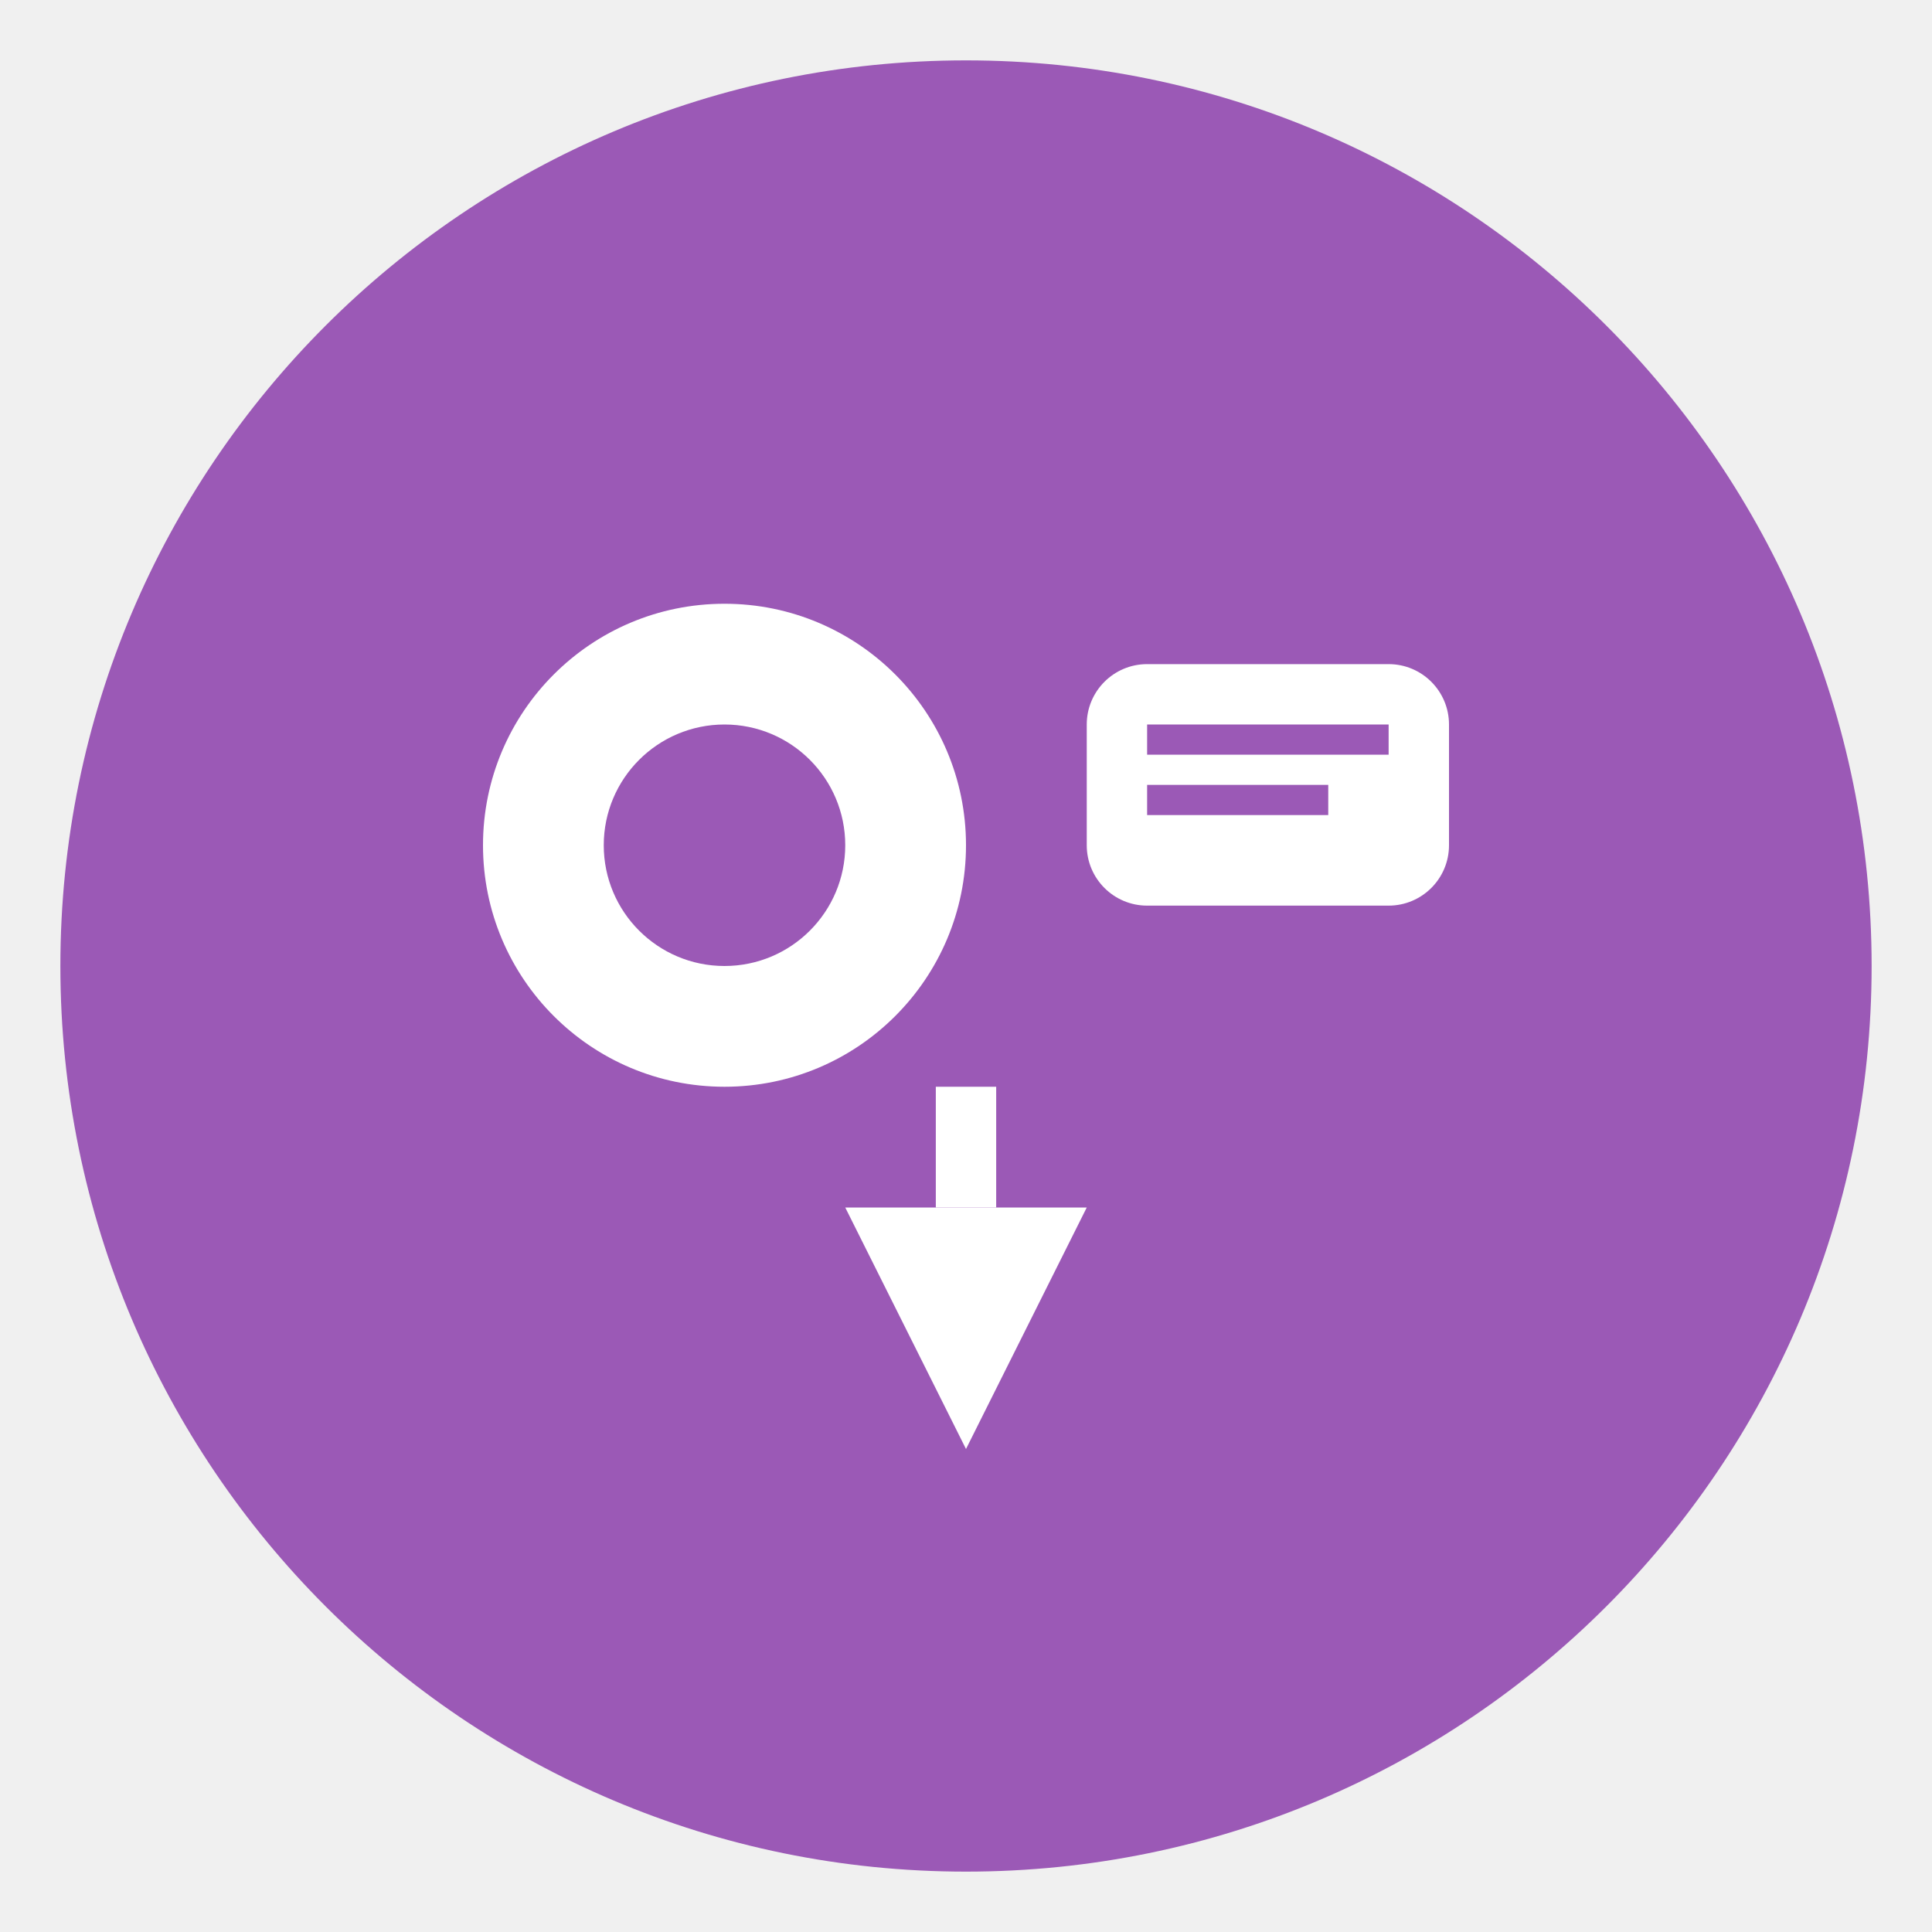
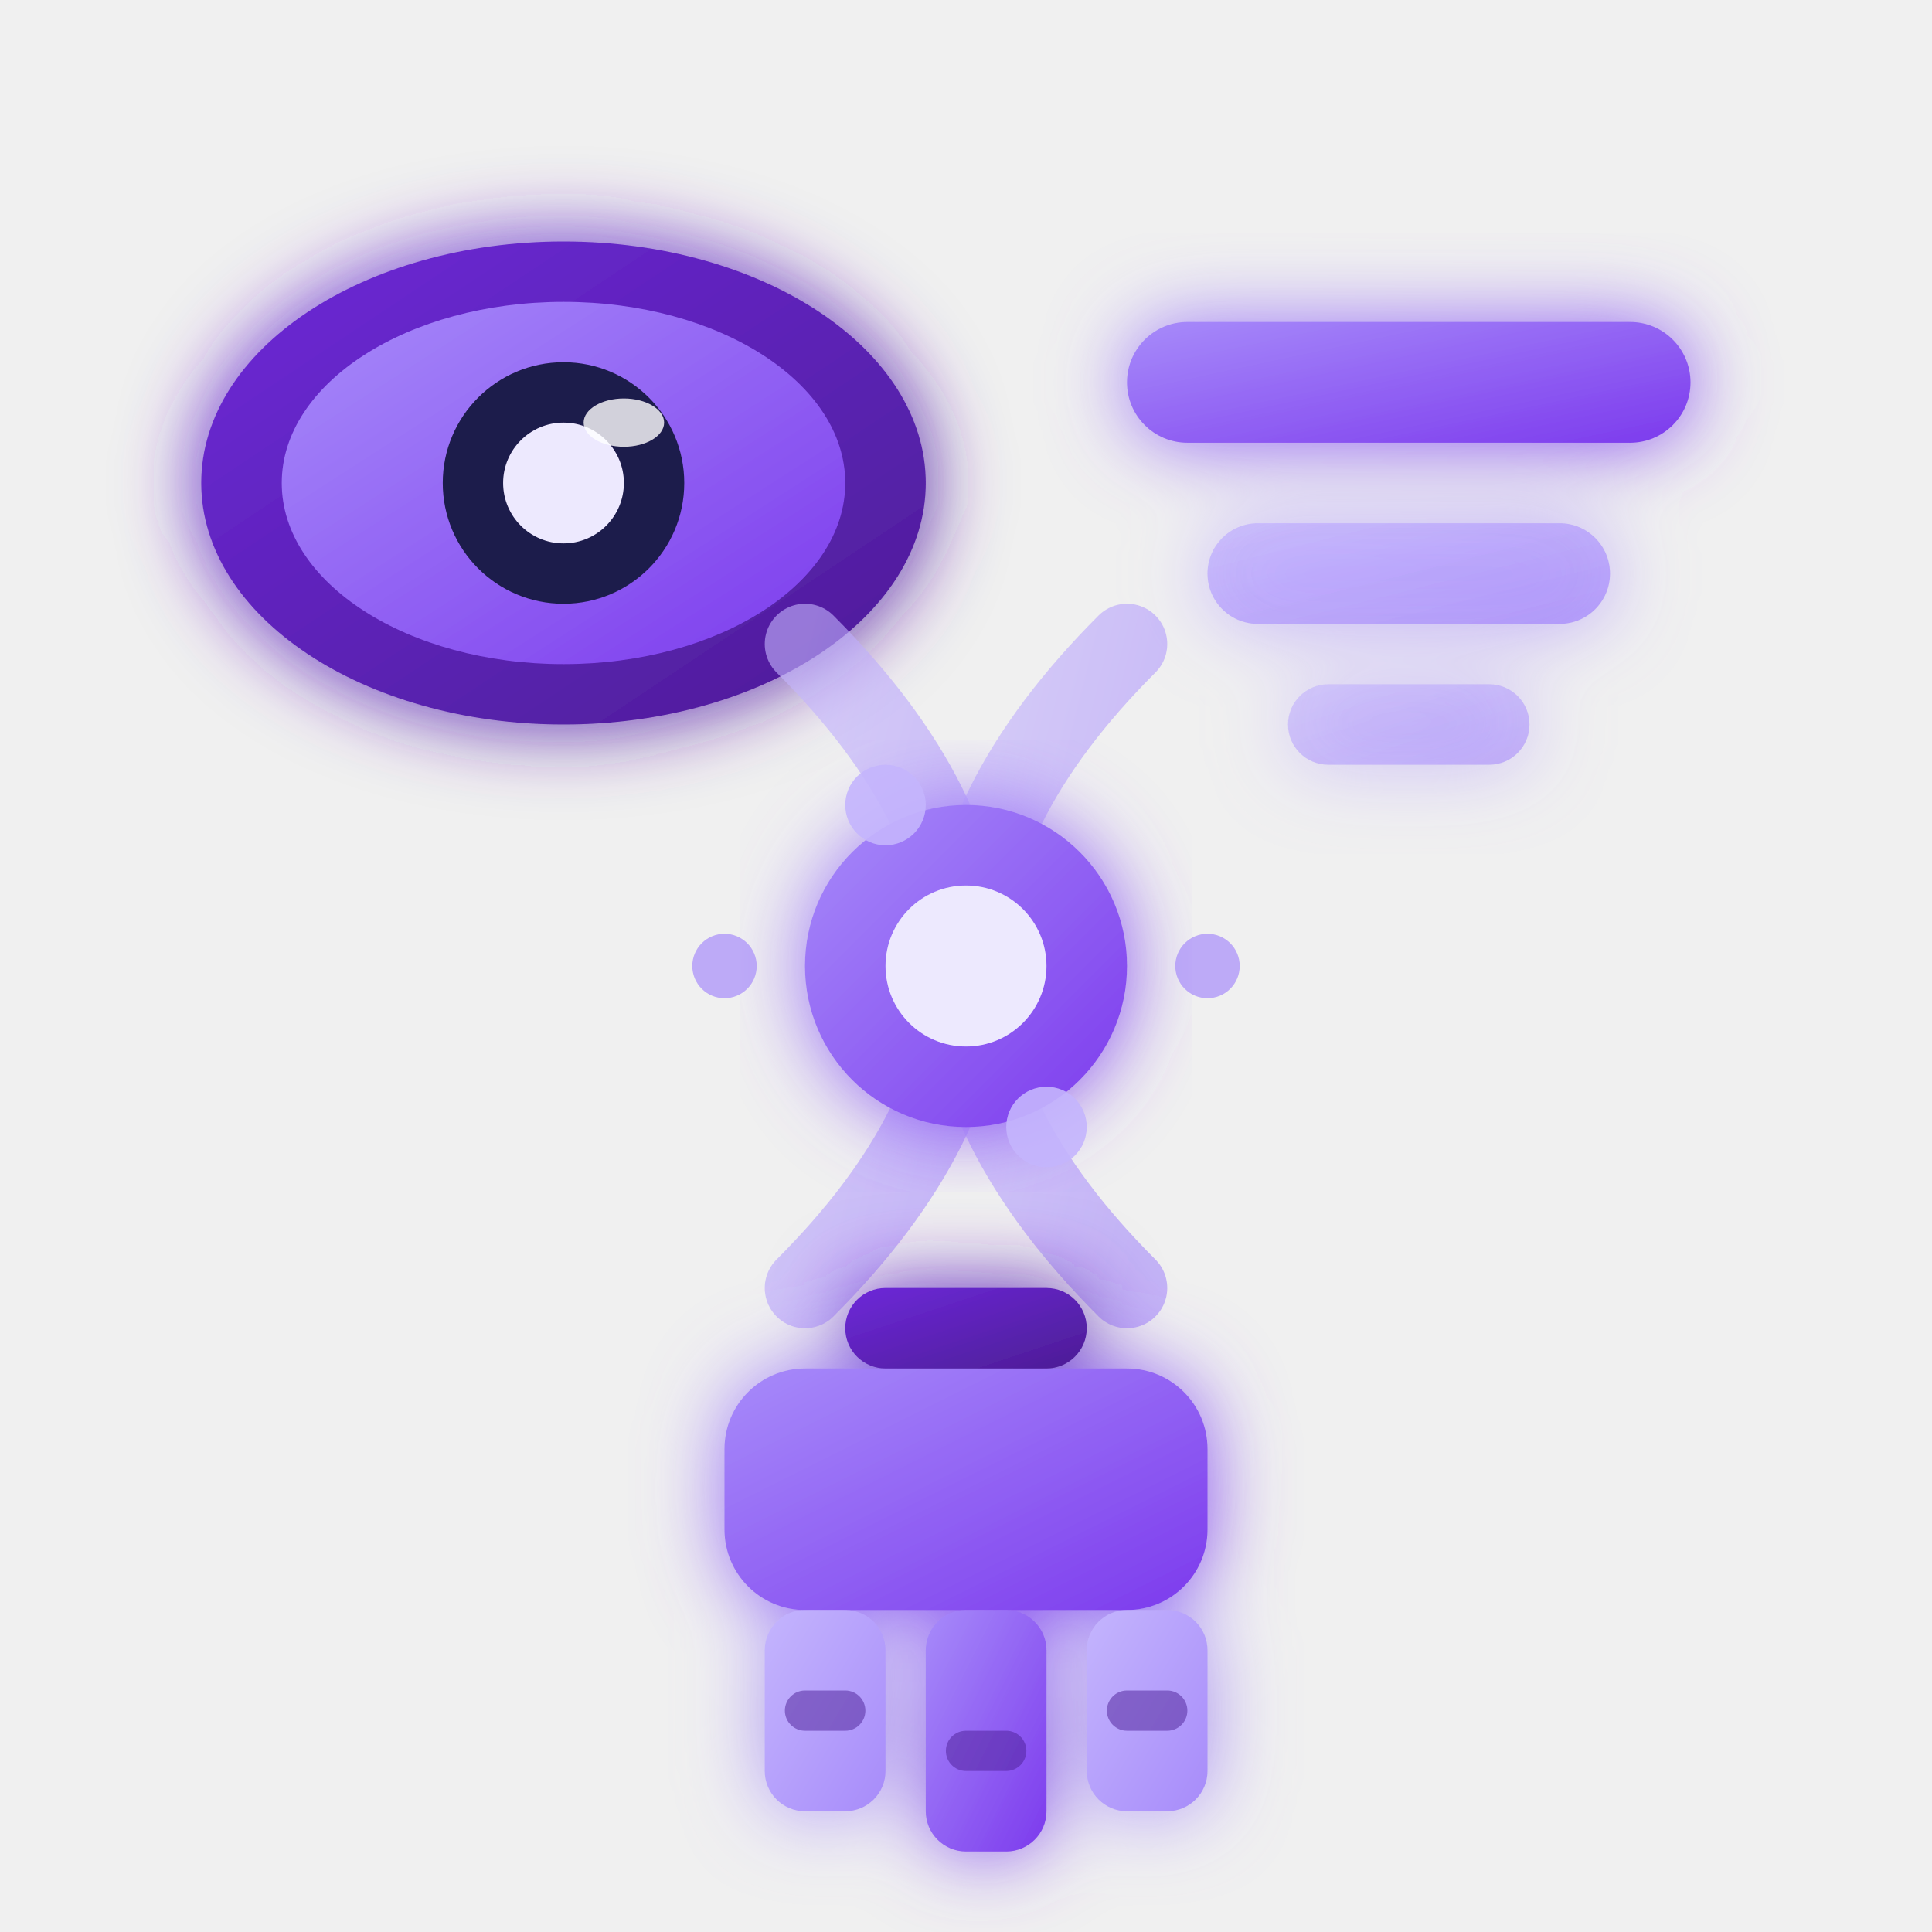
- <svg xmlns="http://www.w3.org/2000/svg" viewBox="0 0 64 64" width="64" height="64">
-   <circle cx="32" cy="32" r="30" fill="#9b59b6" />
-   <circle cx="24" cy="28" r="8" fill="white" />
-   <circle cx="24" cy="28" r="4" fill="#9b59b6" />
-   <rect x="36" y="22" width="12" height="8" rx="2" fill="white" />
-   <rect x="38" y="24" width="8" height="1" fill="#9b59b6" />
-   <rect x="38" y="26" width="6" height="1" fill="#9b59b6" />
-   <path d="M28 40 L36 40 L32 48 Z" fill="white" />
-   <line x1="32" y1="36" x2="32" y2="40" stroke="white" stroke-width="2" />
+ <svg xmlns="http://www.w3.org/2000/svg" viewBox="0 0 48 48" width="48" height="48">
+   <defs>
+     <linearGradient id="vla-grad" x1="0%" y1="0%" x2="100%" y2="100%">
+       <stop offset="0%" stop-color="#a78bfa" />
+       <stop offset="100%" stop-color="#7c3aed" />
+     </linearGradient>
+     <linearGradient id="vla-light" x1="0%" y1="0%" x2="100%" y2="100%">
+       <stop offset="0%" stop-color="#c4b5fd" />
+       <stop offset="100%" stop-color="#a78bfa" />
+     </linearGradient>
+     <linearGradient id="vla-dark" x1="0%" y1="0%" x2="100%" y2="100%">
+       <stop offset="0%" stop-color="#6d28d9" />
+       <stop offset="100%" stop-color="#4c1d95" />
+     </linearGradient>
+     <filter id="vla-glow" x="-20%" y="-20%" width="140%" height="140%">
+       <feGaussianBlur stdDeviation="1" result="blur" />
+       <feMerge>
+         <feMergeNode in="blur" />
+         <feMergeNode in="SourceGraphic" />
+       </feMerge>
+     </filter>
+   </defs>
+   <g filter="url(#vla-glow)">
+     <ellipse cx="14" cy="12" rx="9" ry="6" fill="url(#vla-dark)" />
+     <ellipse cx="14" cy="12" rx="7" ry="4.5" fill="url(#vla-grad)" />
+     <circle cx="14" cy="12" r="3" fill="#1e1b4b" />
+     <circle cx="14" cy="12" r="1.5" fill="#ede9fe" />
+     <ellipse cx="15.5" cy="10.5" rx="1" ry="0.6" fill="white" opacity="0.8" />
+   </g>
+   <g filter="url(#vla-glow)">
+     <rect x="28" y="8" width="14" height="3" rx="1.5" fill="url(#vla-grad)" />
+     <rect x="30" y="13" width="10" height="2.5" rx="1.25" fill="url(#vla-light)" opacity="0.8" />
+     <rect x="32" y="17" width="6" height="2" rx="1" fill="url(#vla-light)" opacity="0.6" />
+   </g>
+   <path d="M20 16 Q24 20 24 24 Q24 28 20 32" stroke="url(#vla-light)" stroke-width="2" fill="none" stroke-linecap="round" opacity="0.6" />
+   <path d="M28 16 Q24 20 24 24 Q24 28 28 32" stroke="url(#vla-light)" stroke-width="2" fill="none" stroke-linecap="round" opacity="0.6" />
+   <circle cx="24" cy="24" r="4" fill="url(#vla-grad)" filter="url(#vla-glow)" />
+   <circle cx="24" cy="24" r="2" fill="#ede9fe" />
+   <g filter="url(#vla-glow)">
+     <rect x="18" y="34" width="12" height="6" rx="2" fill="url(#vla-grad)" />
+     <rect x="19" y="40" width="3" height="5" rx="1" fill="url(#vla-light)" />
+     <rect x="23" y="40" width="3" height="6" rx="1" fill="url(#vla-grad)" />
+     <rect x="27" y="40" width="3" height="5" rx="1" fill="url(#vla-light)" />
+     <rect x="19.5" y="42" width="2" height="1" rx="0.5" fill="#4c1d95" opacity="0.5" />
+     <rect x="23.5" y="43" width="2" height="1" rx="0.5" fill="#4c1d95" opacity="0.5" />
+     <rect x="27.5" y="42" width="2" height="1" rx="0.5" fill="#4c1d95" opacity="0.5" />
+     <rect x="21" y="32" width="6" height="2" rx="1" fill="url(#vla-dark)" />
+   </g>
+   <circle cx="22" cy="20" r="1" fill="#c4b5fd" opacity="0.9" />
+   <circle cx="26" cy="28" r="1" fill="#c4b5fd" opacity="0.9" />
+   <circle cx="18" cy="24" r="0.8" fill="#a78bfa" opacity="0.7" />
+   <circle cx="30" cy="24" r="0.8" fill="#a78bfa" opacity="0.7" />
</svg>
